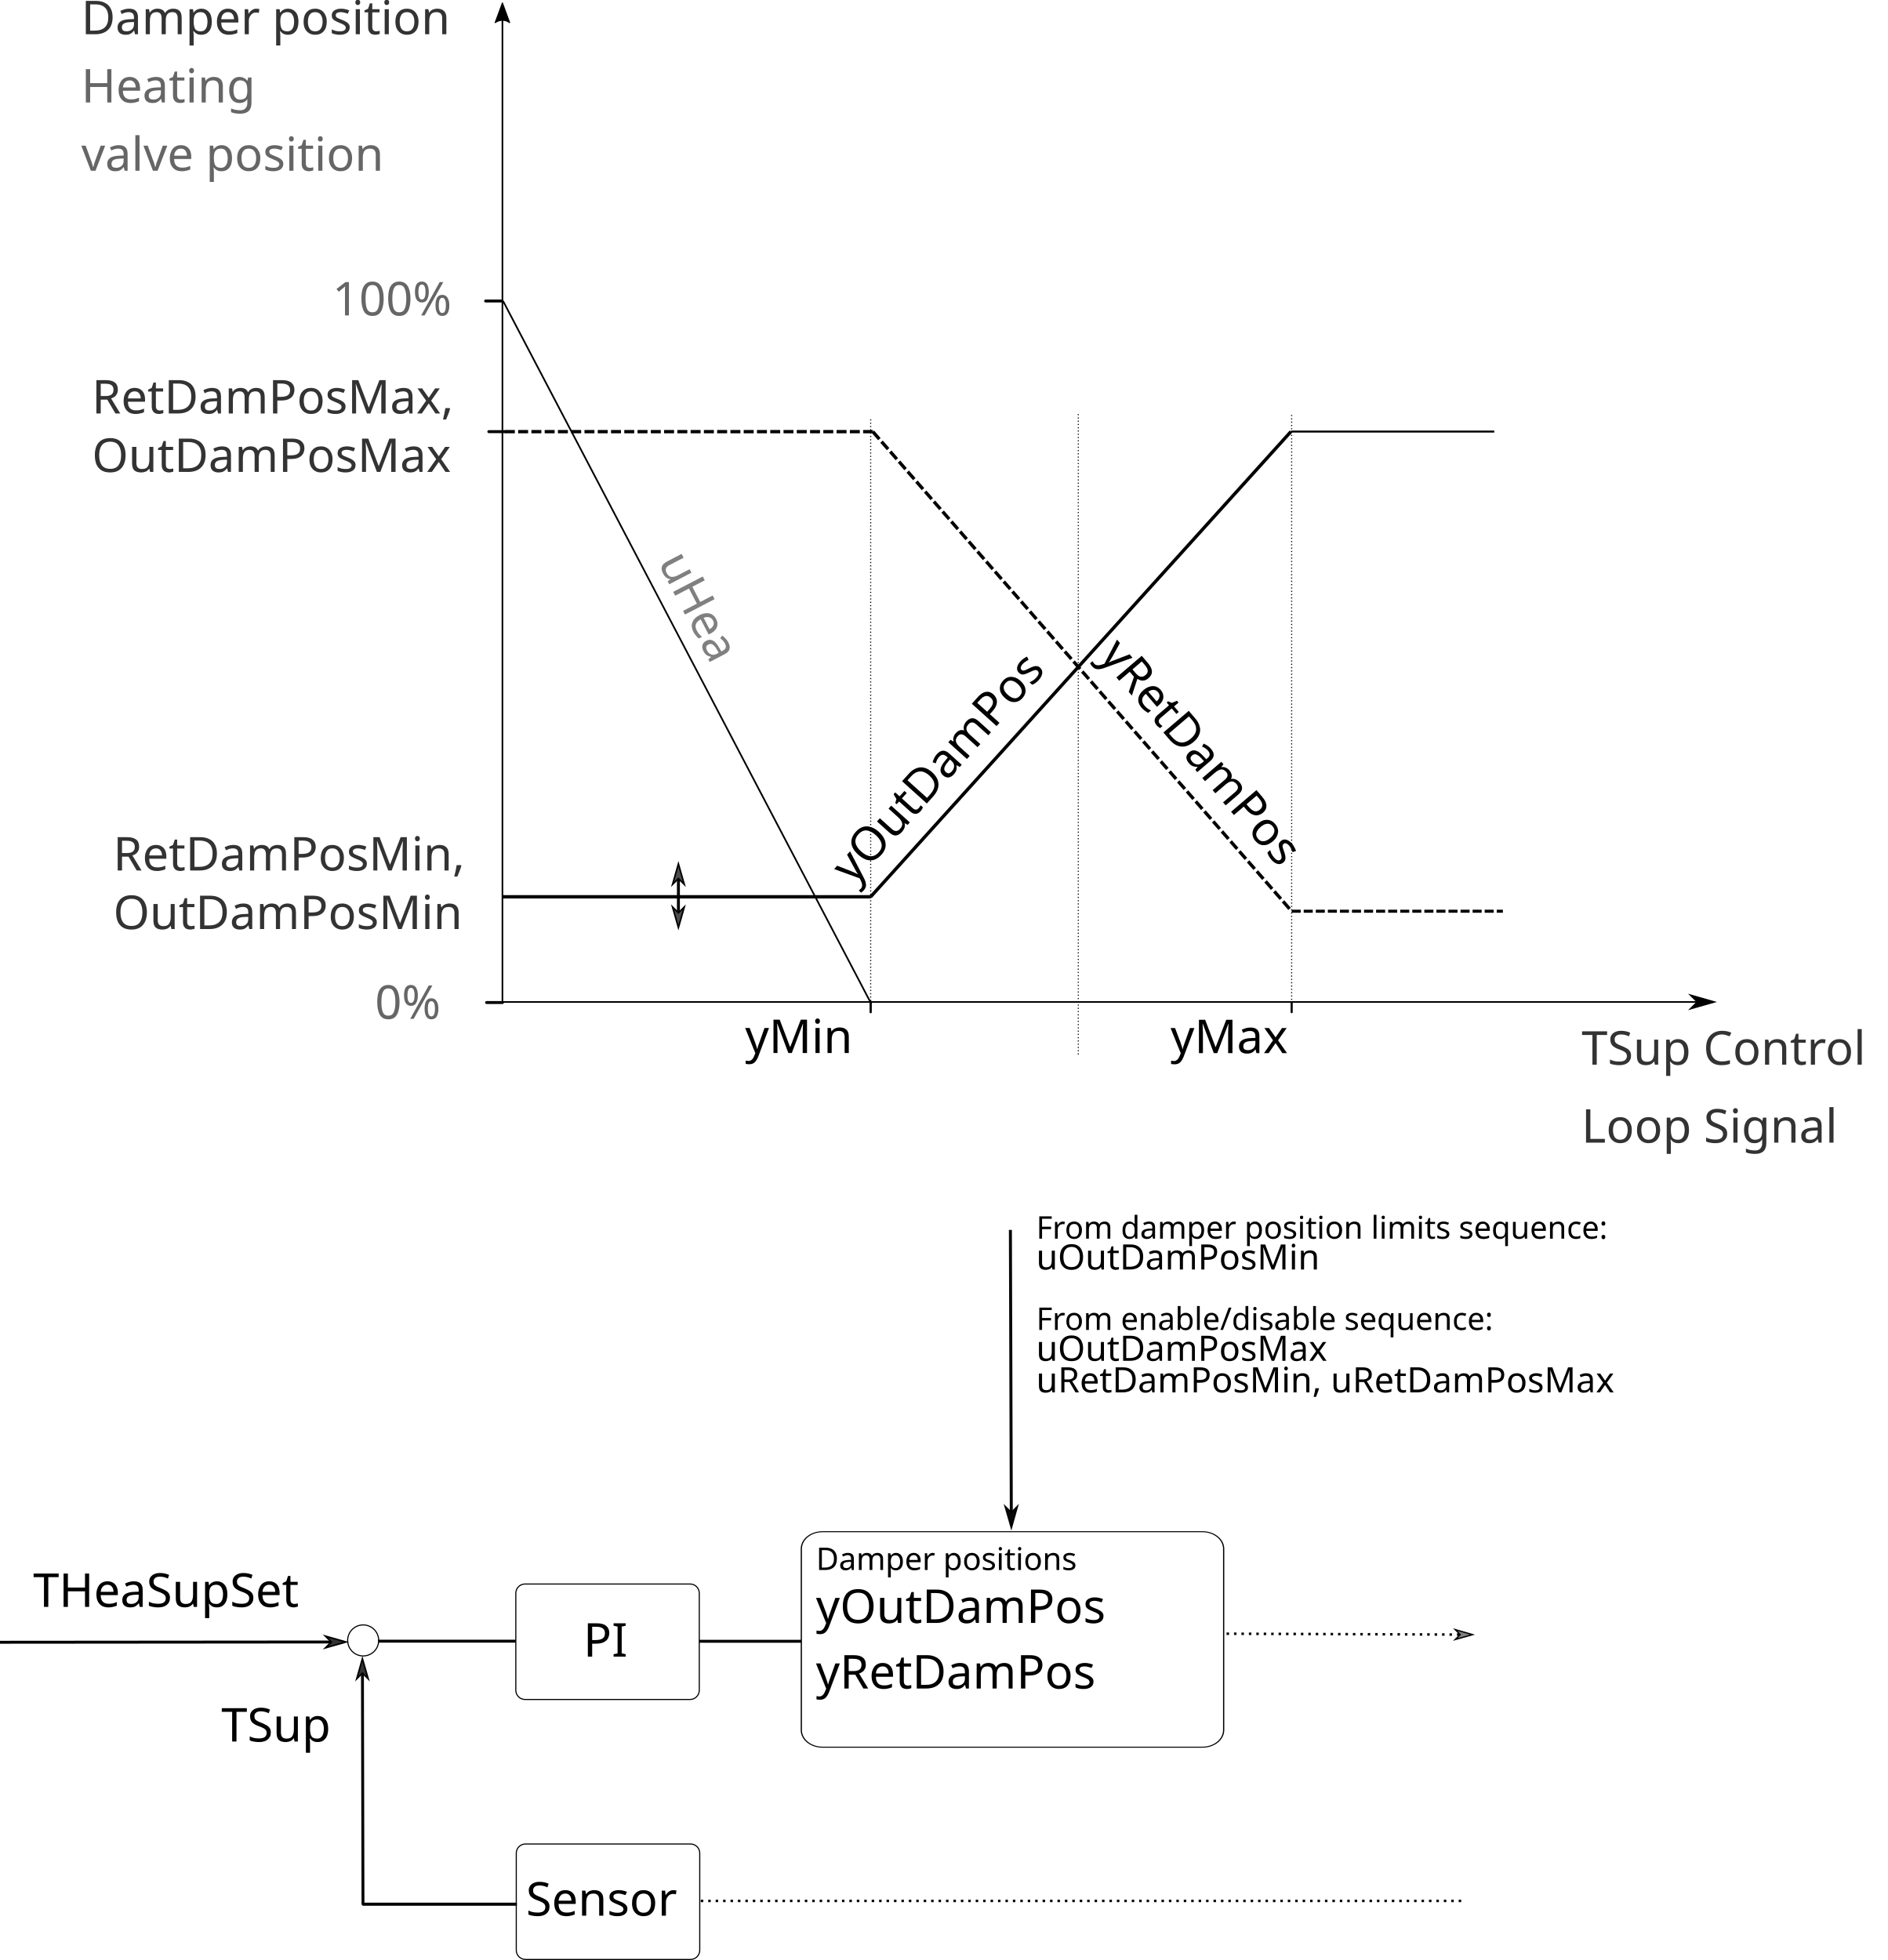
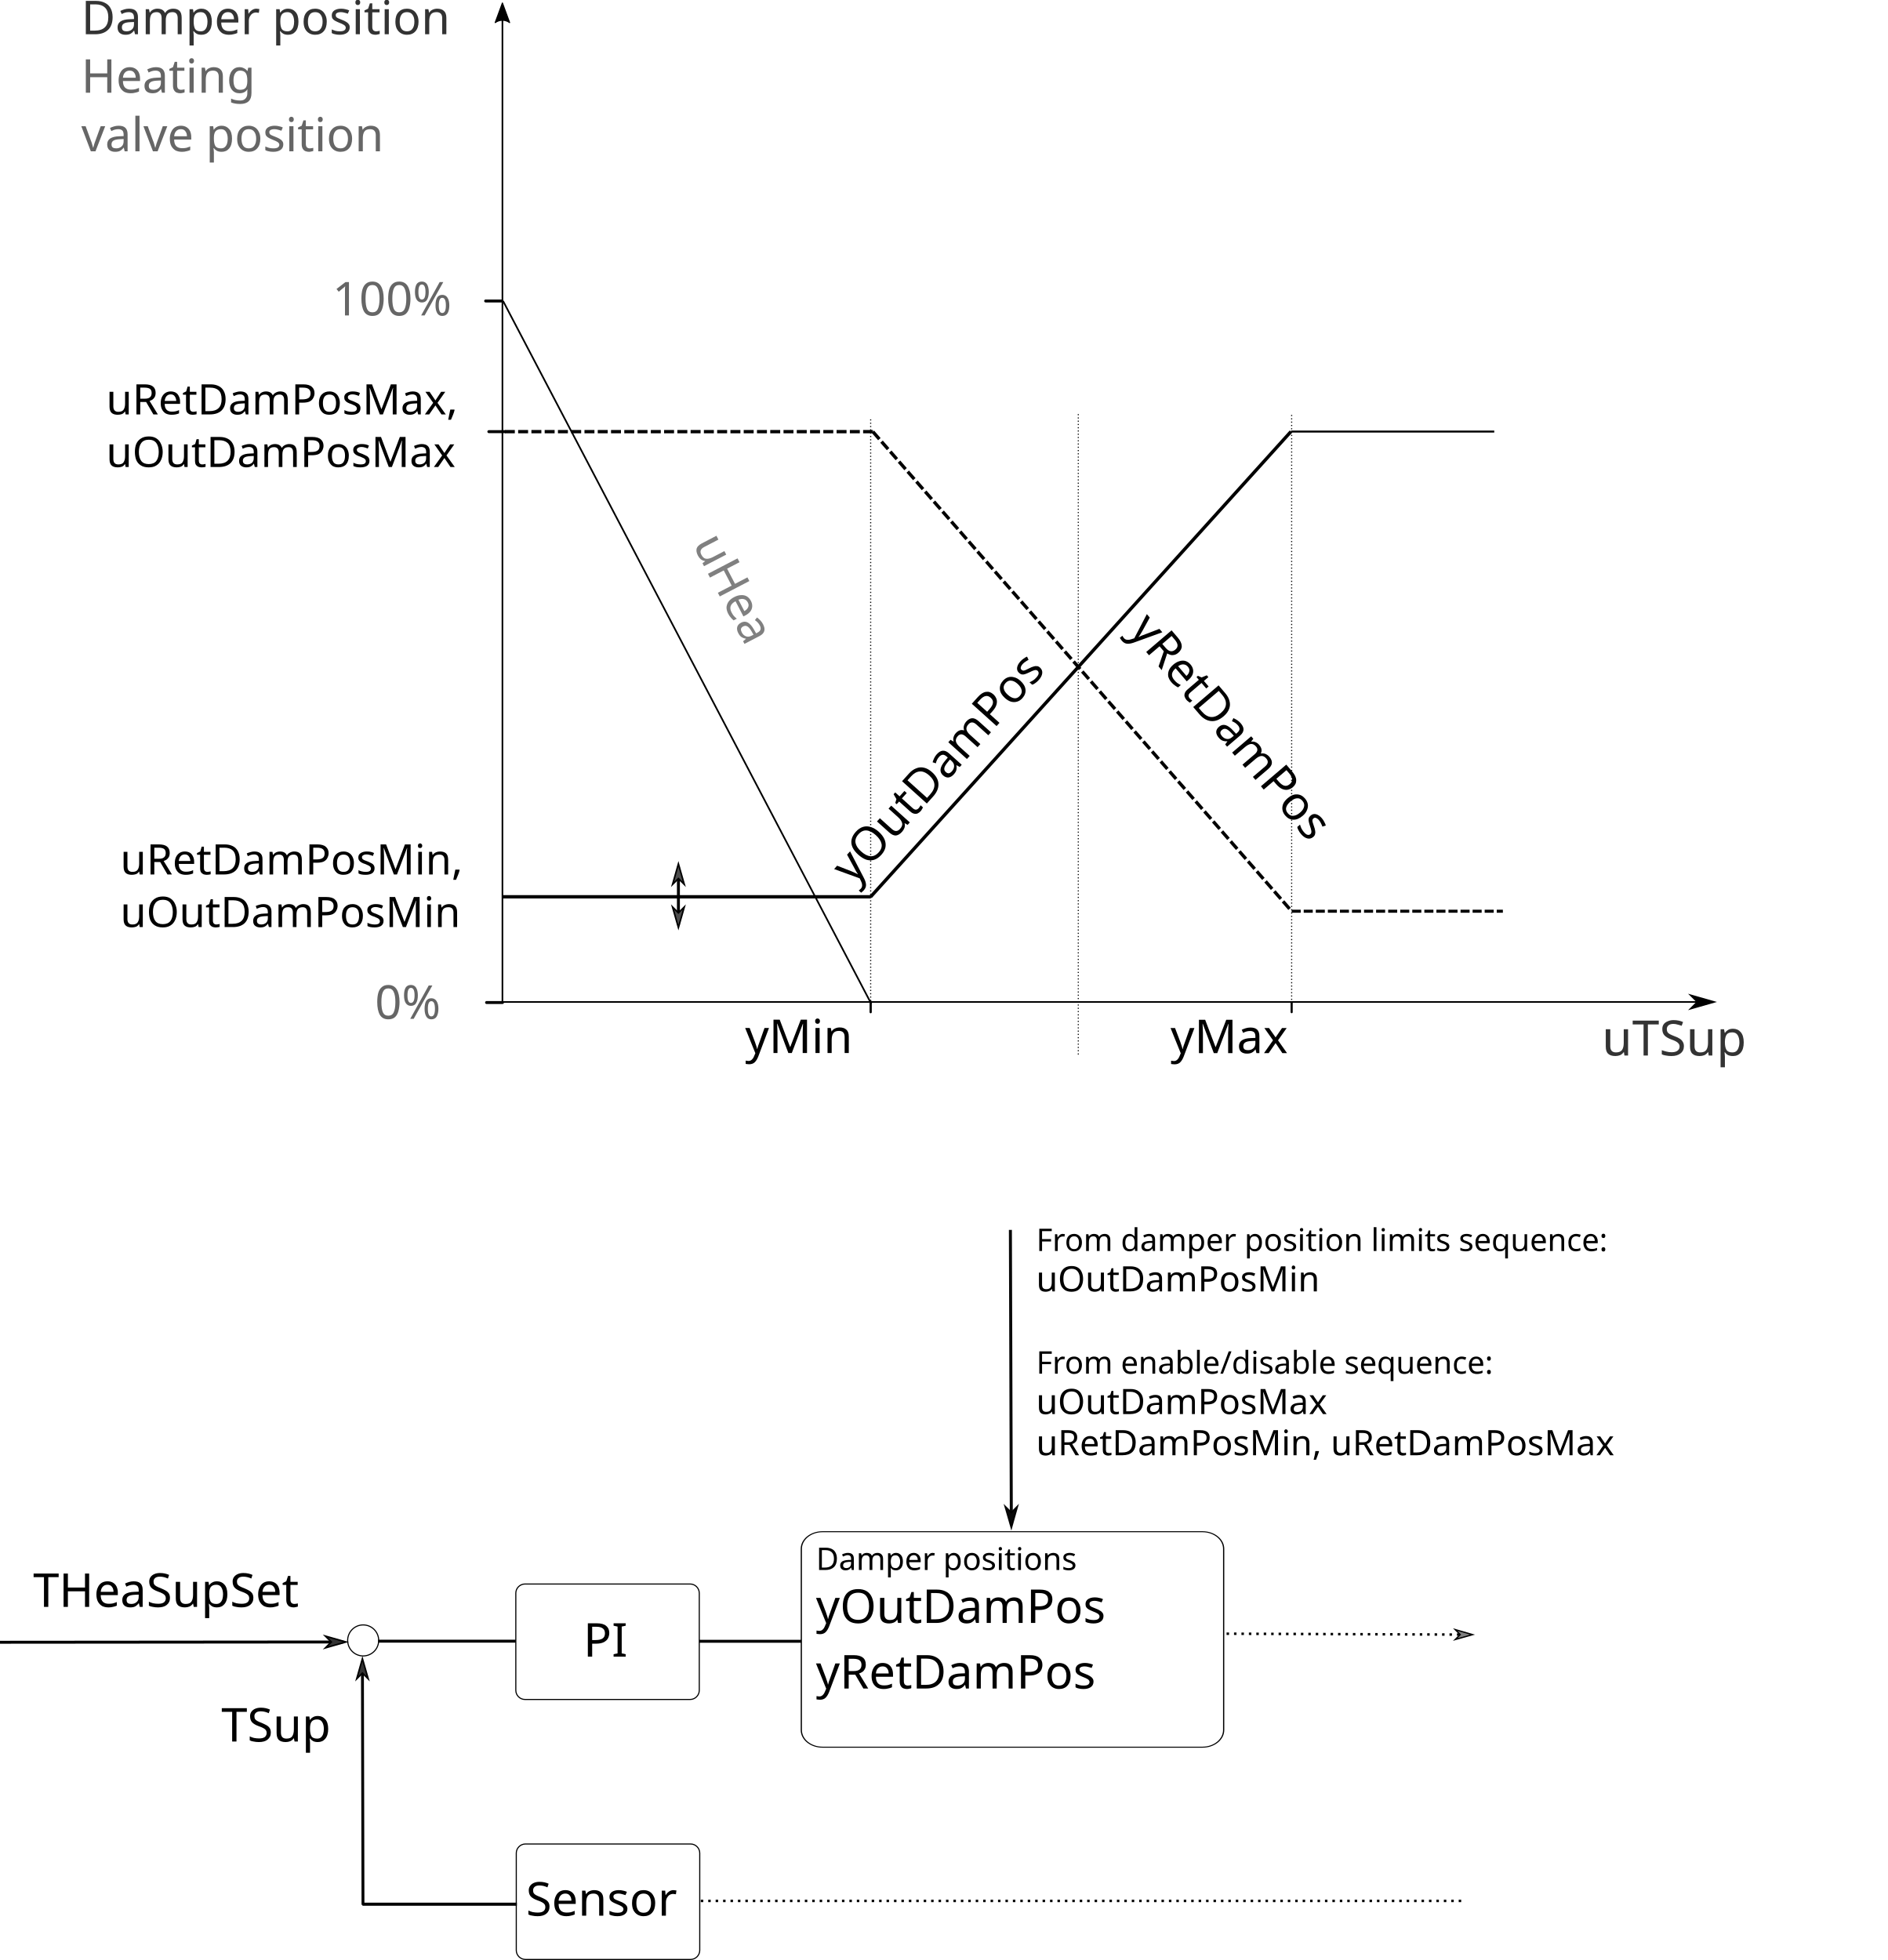
<svg xmlns="http://www.w3.org/2000/svg" width="170.729mm" height="177.27mm" viewBox="0 0 170.729 177.27" version="1.1" id="svg5233">
  <defs id="defs5227">
    <marker style="overflow:visible" id="Arrow1Mstart" refX="0" refY="0" orient="auto">
      <path transform="matrix(0.4,0,0,0.4,4,0)" style="fill:#000000;fill-opacity:1;fill-rule:evenodd;stroke:#000000;stroke-width:1pt;stroke-opacity:1" d="M 0,0 5,-5 -12.5,0 5,5 Z" id="path6104" />
    </marker>
    <marker style="overflow:visible" id="marker6810" refX="0" refY="0" orient="auto">
      <path transform="matrix(0.4,0,0,0.4,4,0)" style="fill:#090909;fill-opacity:1;fill-rule:evenodd;stroke:#000000;stroke-width:1pt;stroke-opacity:0.964" d="M 0,0 5,-5 -12.5,0 5,5 Z" id="path6808" />
    </marker>
    <marker style="overflow:visible" id="Arrow2Lstart" refX="0" refY="0" orient="auto">
      <path transform="matrix(1.1,0,0,1.1,1.1,0)" d="M 8.719,4.034 -2.207,0.016 8.719,-4.002 c -1.745,2.372 -1.735,5.617 -6e-7,8.035 z" style="fill:#000000;fill-opacity:1;fill-rule:evenodd;stroke:#000000;stroke-width:0.625;stroke-linejoin:round;stroke-opacity:1" id="path6116" />
    </marker>
    <marker style="overflow:visible" id="Arrow1Lend" refX="0" refY="0" orient="auto">
      <path transform="matrix(-0.8,0,0,-0.8,-10,0)" style="fill:#000000;fill-opacity:1;fill-rule:evenodd;stroke:#000000;stroke-width:1pt;stroke-opacity:1" d="M 0,0 5,-5 -12.5,0 5,5 Z" id="path6101" />
    </marker>
    <marker orient="auto" refY="0" refX="0" id="marker9822" style="overflow:visible">
      <path id="path9820" d="M 0,0 5,-5 -12.5,0 5,5 Z" style="fill:#4d4d4d;fill-opacity:1;fill-rule:evenodd;stroke:#000000;stroke-width:1pt;stroke-opacity:1" transform="matrix(0.4,0,0,0.4,4,0)" />
    </marker>
    <marker style="overflow:visible" id="marker10000" refX="0" refY="0" orient="auto">
      <path transform="matrix(-0.4,0,0,-0.4,-4,0)" style="fill:#4d4d4d;fill-opacity:1;fill-rule:evenodd;stroke:#000000;stroke-width:1pt;stroke-opacity:1" d="M 0,0 5,-5 -12.5,0 5,5 Z" id="path9998" />
    </marker>
    <marker orient="auto" refY="0" refX="0" id="marker9822-6" style="overflow:visible">
      <path id="path9820-9" d="M 0,0 5,-5 -12.5,0 5,5 Z" style="fill:#4d4d4d;fill-opacity:1;fill-rule:evenodd;stroke:#000000;stroke-width:1pt;stroke-opacity:1" transform="matrix(0.4,0,0,0.4,4,0)" />
    </marker>
    <marker style="overflow:visible" id="marker10000-5" refX="0" refY="0" orient="auto">
      <path transform="matrix(-0.4,0,0,-0.4,-4,0)" style="fill:#4d4d4d;fill-opacity:1;fill-rule:evenodd;stroke:#000000;stroke-width:1pt;stroke-opacity:1" d="M 0,0 5,-5 -12.5,0 5,5 Z" id="path9998-3" />
    </marker>
    <marker style="overflow:visible" id="Arrow2Lstart-4" refX="0" refY="0" orient="auto">
      <path transform="matrix(1.1,0,0,1.1,1.1,0)" d="M 8.719,4.034 -2.207,0.016 8.719,-4.002 c -1.745,2.372 -1.735,5.617 -6e-7,8.035 z" style="fill:#000000;fill-opacity:1;fill-rule:evenodd;stroke:#000000;stroke-width:0.625;stroke-linejoin:round;stroke-opacity:1" id="path6116-1" />
    </marker>
    <marker style="overflow:visible" id="Arrow1Lend-5" refX="0" refY="0" orient="auto">
      <path transform="matrix(-0.8,0,0,-0.8,-10,0)" style="fill:#000000;fill-opacity:1;fill-rule:evenodd;stroke:#000000;stroke-width:1pt;stroke-opacity:1" d="M 0,0 5,-5 -12.5,0 5,5 Z" id="path6101-9" />
    </marker>
    <marker style="overflow:visible" id="marker9484-9" refX="0" refY="0" orient="auto">
      <path transform="matrix(0.4,0,0,0.4,4,0)" style="fill:#4d4d4d;fill-opacity:1;fill-rule:evenodd;stroke:#000000;stroke-width:1pt;stroke-opacity:1" d="M 0,0 5,-5 -12.5,0 5,5 Z" id="path9482-7" />
    </marker>
    <marker orient="auto" refY="0" refX="0" id="marker9650-7" style="overflow:visible">
      <path id="path9648-6" d="M 0,0 5,-5 -12.5,0 5,5 Z" style="fill:#4d4d4d;fill-opacity:1;fill-rule:evenodd;stroke:#000000;stroke-width:1pt;stroke-opacity:1" transform="matrix(-0.4,0,0,-0.4,-4,0)" />
    </marker>
    <marker style="overflow:visible" id="Arrow1Mstart-4" refX="0" refY="0" orient="auto">
      <path transform="matrix(0.4,0,0,0.4,4,0)" style="fill:#333333;fill-opacity:1;fill-rule:evenodd;stroke:#000000;stroke-width:1pt;stroke-opacity:1" d="M 0,0 5,-5 -12.5,0 5,5 Z" id="path6104-2" />
    </marker>
    <marker style="overflow:visible" id="marker6810-7" refX="0" refY="0" orient="auto">
      <path transform="matrix(0.4,0,0,0.4,4,0)" style="fill:#090909;fill-opacity:1;fill-rule:evenodd;stroke:#000000;stroke-width:1pt;stroke-opacity:0.964" d="M 0,0 5,-5 -12.5,0 5,5 Z" id="path6808-8" />
    </marker>
    <marker style="overflow:visible" id="marker7260-9" refX="0" refY="0" orient="auto">
      <path transform="matrix(-0.4,0,0,-0.4,-4,0)" style="fill:#808080;fill-opacity:1;fill-rule:evenodd;stroke:#000000;stroke-width:1pt;stroke-opacity:1" d="M 0,0 5,-5 -12.5,0 5,5 Z" id="path7258-8" />
    </marker>
    <marker style="overflow:visible" id="marker7102-1" refX="0" refY="0" orient="auto">
      <path transform="matrix(0.4,0,0,0.4,4,0)" style="fill:#333333;fill-opacity:1;fill-rule:evenodd;stroke:#000000;stroke-width:1pt;stroke-opacity:1" d="M 0,0 5,-5 -12.5,0 5,5 Z" id="path7100-8" />
    </marker>
  </defs>
  <g id="layer1" transform="translate(402.4843,-62.58934)">
-     <text xml:space="preserve" style="font-style:normal;font-weight:normal;font-size:4.233px;line-height:1.25;font-family:sans-serif;letter-spacing:0px;word-spacing:0px;fill:#666666;fill-opacity:1;stroke:none;stroke-width:0.265" x="-56.13" y="-109.347" id="text6672">
-       <tspan id="tspan6670" x="-56.13" y="-105.485" style="font-size:2.117px;fill:#666666;stroke-width:0.265" />
+     <text xml:space="preserve" style="font-style:normal;font-weight:normal;line-height:0%;font-family:sans-serif;letter-spacing:0px;word-spacing:0px;fill:#666666;fill-opacity:1;stroke:none;stroke-width:0.265" x="-56.13" y="-109.347" id="text6672">
+       <tspan id="tspan6670" x="-56.13" y="-109.347" style="font-size:2.117px;line-height:1.25;fill:#666666;stroke-width:0.265"> </tspan>
    </text>
-     <text transform="scale(1.032247,0.96876)" x="-43.719" y="37.317" font-size="5.139px" style="font-size:7.415px;line-height:1.25;font-family:'8514fix';font-variant-ligatures:normal;font-variant-caps:normal;font-variant-numeric:normal;font-feature-settings:normal;letter-spacing:0px;word-spacing:0px;fill:#000000;stroke:#000000;stroke-width:0.24;stroke-opacity:0.667" xml:space="preserve" id="text4529-3">
+     <text transform="scale(1.032247,0.96876)" x="-43.719" y="37.317" font-size="5.139px" style="font-size:7.415px;line-height:0%;font-family:'8514fix';font-variant-ligatures:normal;font-variant-caps:normal;font-variant-numeric:normal;font-feature-settings:normal;letter-spacing:0px;word-spacing:0px;fill:#000000;stroke:#000000;stroke-width:0.24;stroke-opacity:0.667" xml:space="preserve" id="text4529-3">
      <tspan x="-43.719" y="37.317" font-size="5.139px" style="font-size:9.808px;line-height:1;font-family:'8514fix';font-variant-ligatures:normal;font-variant-caps:normal;font-variant-numeric:normal;font-feature-settings:normal;stroke:#000000;stroke-width:0.24;stroke-opacity:0.667" id="tspan4527-4" />
    </text>
-     <text transform="scale(1.032247,0.96876)" x="-43.719" y="37.317" font-size="5.139px" style="font-size:7.415px;line-height:1.25;font-family:'8514fix';font-variant-ligatures:normal;font-variant-caps:normal;font-variant-numeric:normal;font-feature-settings:normal;letter-spacing:0px;word-spacing:0px;fill:#000000;stroke:#000000;stroke-width:0.24;stroke-opacity:0.667" xml:space="preserve" id="text8639">
+     <text transform="scale(1.032247,0.96876)" x="-43.719" y="37.317" font-size="5.139px" style="font-size:7.415px;line-height:0%;font-family:'8514fix';font-variant-ligatures:normal;font-variant-caps:normal;font-variant-numeric:normal;font-feature-settings:normal;letter-spacing:0px;word-spacing:0px;fill:#000000;stroke:#000000;stroke-width:0.24;stroke-opacity:0.667" xml:space="preserve" id="text8639">
      <tspan x="-43.719" y="37.317" font-size="5.139px" style="font-size:9.808px;line-height:1;font-family:'8514fix';font-variant-ligatures:normal;font-variant-caps:normal;font-variant-numeric:normal;font-feature-settings:normal;stroke:#000000;stroke-width:0.24;stroke-opacity:0.667" id="tspan8641" />
    </text>
-     <text id="text4730" y="-46.361" x="-16.467" style="font-style:normal;font-weight:normal;font-size:4.233px;line-height:1.25;font-family:sans-serif;letter-spacing:0px;word-spacing:0px;fill:#000000;fill-opacity:1;stroke:none;stroke-width:0.265" xml:space="preserve">
-       <tspan style="stroke-width:0.265" y="-42.499" x="-16.467" id="tspan4728" />
+     <text id="text4730" y="-46.361" x="-16.467" style="font-style:normal;font-weight:normal;line-height:0%;font-family:sans-serif;letter-spacing:0px;word-spacing:0px;fill:#000000;fill-opacity:1;stroke:none;stroke-width:0.265" xml:space="preserve">
+       <tspan style="font-size:4.233px;line-height:1.25;stroke-width:0.265" y="-46.361" x="-16.467" id="tspan4728"> </tspan>
    </text>
-     <flowRoot style="font-style:normal;font-weight:normal;font-size:40px;line-height:1.25;font-family:sans-serif;letter-spacing:0px;word-spacing:0px;fill:#000000;fill-opacity:1;stroke:none" id="flowRoot20346" xml:space="preserve" transform="translate(-135.3556,-181.2684)">
+     <flowRoot style="font-style:normal;font-weight:normal;line-height:0.01%;font-family:sans-serif;letter-spacing:0px;word-spacing:0px;fill:#000000;fill-opacity:1;stroke:none" id="flowRoot20346" xml:space="preserve" transform="translate(-135.3556,-181.2684)">
      <flowRegion id="flowRegion20348">
        <rect y="-674.482" x="-229.103" height="572.756" width="968.736" id="rect20350" />
      </flowRegion>
-       <flowPara id="flowPara20352" />
+       <flowPara id="flowPara20352" style="font-size:40px;line-height:1.25"> </flowPara>
    </flowRoot>
-     <flowRoot style="font-style:normal;font-weight:normal;font-size:40px;line-height:1.25;font-family:sans-serif;letter-spacing:0px;word-spacing:0px;fill:#000000;fill-opacity:1;stroke:none" id="flowRoot20356" xml:space="preserve" transform="translate(-135.3556,-181.2684)">
+     <flowRoot style="font-style:normal;font-weight:normal;line-height:0.01%;font-family:sans-serif;letter-spacing:0px;word-spacing:0px;fill:#000000;fill-opacity:1;stroke:none" id="flowRoot20356" xml:space="preserve" transform="translate(-135.3556,-181.2684)">
      <flowRegion id="flowRegion20358">
        <rect y="-646.574" x="-232" height="563" width="1012" id="rect20360" />
      </flowRegion>
-       <flowPara id="flowPara20362" />
+       <flowPara id="flowPara20362" style="font-size:40px;line-height:1.25"> </flowPara>
    </flowRoot>
    <path style="fill:none;stroke:#000000;stroke-width:0.147;stroke-linecap:butt;stroke-linejoin:miter;stroke-miterlimit:4;stroke-dasharray:none;stroke-opacity:1;marker-start:url(#Arrow2Lstart-4);marker-end:url(#Arrow1Lend-5)" d="m -357.045,63.058 c 0,90.152 0,90.152 0,90.152 109.552,0 109.552,0 109.552,0" id="path8827-7" />
-     <text xml:space="preserve" style="font-style:normal;font-weight:normal;font-size:4.233px;line-height:1.25;font-family:sans-serif;letter-spacing:0px;word-spacing:0px;fill:#333333;fill-opacity:1;stroke:none;stroke-width:0.265" x="-394.173" y="99.984" id="text4487-7-7">
-       <tspan id="tspan4485-1-0" x="-394.173" y="99.984" style="font-size:4.233px;fill:#333333;stroke-width:0.265">RetDamPosMax,</tspan>
-       <tspan x="-394.173" y="105.276" style="font-size:4.233px;fill:#333333;stroke-width:0.265" id="tspan9169-8">OutDamPosMax</tspan>
-     </text>
-     <text xml:space="preserve" style="font-style:normal;font-weight:normal;font-size:4.233px;line-height:1.25;font-family:sans-serif;letter-spacing:0px;word-spacing:0px;fill:#333333;fill-opacity:1;stroke:none;stroke-width:0.265" x="-392.247" y="141.322" id="text4487-7-0-9">
-       <tspan id="tspan4485-1-9-6" x="-392.247" y="141.322" style="font-size:4.233px;fill:#333333;stroke-width:0.265">RetDamPosMin,</tspan>
-       <tspan x="-392.247" y="146.614" style="font-size:4.233px;fill:#333333;stroke-width:0.265" id="tspan9169-3-5">OutDamPosMin</tspan>
-     </text>
    <path style="fill:none;stroke:#000000;stroke-width:0.265px;stroke-linecap:round;stroke-linejoin:miter;stroke-opacity:1" d="m -357.041,153.261 c -1.439,0 -1.439,0 -1.439,0" id="path9192-0" />
    <path style="fill:none;stroke:#000000;stroke-width:0.265px;stroke-linecap:round;stroke-linejoin:miter;stroke-opacity:1" d="m -356.825,101.629 c -1.45,0 -1.45,0 -1.45,0" id="path9194-0" />
    <path style="fill:none;stroke:#000000;stroke-width:0.3;stroke-linecap:butt;stroke-linejoin:miter;stroke-miterlimit:4;stroke-dasharray:0.9, 0.3;stroke-dashoffset:0;stroke-opacity:1" d="m -356.825,101.629 c 33.277,0 33.277,0 33.277,0" id="path9198-3" />
    <path style="fill:none;stroke:#000000;stroke-width:0.179;stroke-linecap:butt;stroke-linejoin:miter;stroke-miterlimit:4;stroke-dasharray:none;stroke-opacity:1" d="m -285.734,101.622 c 18.387,0 18.387,0 18.387,0" id="path9200-6" />
    <path style="fill:#808080;stroke:#000000;stroke-width:0.152;stroke-linecap:butt;stroke-linejoin:miter;stroke-miterlimit:4;stroke-dasharray:none;stroke-opacity:1" d="m -356.989,89.811 c 33.303,63.569 33.303,63.569 33.303,63.569" id="path9238-4" />
    <path style="fill:none;stroke:#000000;stroke-width:0.098;stroke-linecap:butt;stroke-linejoin:miter;stroke-miterlimit:4;stroke-dasharray:0.098, 0.197;stroke-dashoffset:0;stroke-opacity:1" d="m -304.967,100.045 c 0,57.918 0,57.918 0,57.918" id="path9246-3" />
-     <text xml:space="preserve" style="font-style:normal;font-weight:normal;font-size:4.233px;line-height:1.25;font-family:sans-serif;letter-spacing:0px;word-spacing:0px;fill:#000000;fill-opacity:1;stroke:none;stroke-width:0.265" x="-336.195" y="157.83" id="text4487-8-2-0">
-       <tspan id="tspan17096-3" x="-336.195" y="157.83" style="font-size:4.233px;fill:#000000;stroke-width:0.265"> yMin</tspan>
+     <text xml:space="preserve" style="font-style:normal;font-weight:normal;line-height:0%;font-family:sans-serif;letter-spacing:0px;word-spacing:0px;fill:#000000;fill-opacity:1;stroke:none;stroke-width:0.265" x="-336.195" y="157.83" id="text4487-8-2-0">
+       <tspan id="tspan17096-3" x="-336.195" y="157.83" style="font-size:4.233px;line-height:1.25;fill:#000000;stroke-width:0.265"> yMin</tspan>
    </text>
-     <text xml:space="preserve" style="font-style:normal;font-weight:normal;font-size:4.233px;line-height:1.25;font-family:sans-serif;letter-spacing:0px;word-spacing:0px;fill:#000000;fill-opacity:1;stroke:none;stroke-width:0.265" x="-296.62" y="157.836" id="text4487-8-00-5">
-       <tspan id="tspan4485-5-97-6" x="-296.62" y="157.836" style="font-size:4.233px;fill:#000000;stroke-width:0.265">yMax</tspan>
+     <text xml:space="preserve" style="font-style:normal;font-weight:normal;line-height:0%;font-family:sans-serif;letter-spacing:0px;word-spacing:0px;fill:#000000;fill-opacity:1;stroke:none;stroke-width:0.265" x="-296.62" y="157.836" id="text4487-8-00-5">
+       <tspan id="tspan4485-5-97-6" x="-296.62" y="157.836" style="font-size:4.233px;line-height:1.25;fill:#000000;stroke-width:0.265">yMax</tspan>
    </text>
-     <text xml:space="preserve" style="font-style:normal;font-weight:normal;font-size:4.233px;line-height:1.25;font-family:sans-serif;letter-spacing:0px;word-spacing:0px;fill:#000000;fill-opacity:1;stroke:none;stroke-width:0.265" x="-104.202" y="300.247" id="text4487-4-1-8-0" transform="rotate(49.5)">
-       <tspan id="tspan4485-8-3-00-6" x="-104.202" y="304.109" style="font-size:4.233px;line-height:1.4;fill:#000000;stroke-width:0.265" />
-       <tspan x="-104.202" y="309.719" style="font-size:4.233px;line-height:1.4;fill:#000000;stroke-width:0.265" id="tspan6753-0-98">yRetDamPos</tspan>
+     <text xml:space="preserve" style="font-style:normal;font-weight:normal;line-height:0%;font-family:sans-serif;letter-spacing:0px;word-spacing:0px;fill:#000000;fill-opacity:1;stroke:none;stroke-width:0.265" x="-104.202" y="300.247" id="text4487-4-1-8-0" transform="rotate(49.5)">
+       <tspan id="tspan4485-8-3-00-6" x="-104.202" y="300.247" style="font-size:4.233px;line-height:1.4;fill:#000000;stroke-width:0.265"> </tspan>
+       <tspan x="-104.202" y="306.174" style="font-size:4.233px;line-height:1.4;fill:#000000;stroke-width:0.265" id="tspan6753-0-98">yRetDamPos</tspan>
    </text>
-     <text xml:space="preserve" style="font-style:normal;font-weight:normal;font-size:4.233px;line-height:1.25;font-family:sans-serif;letter-spacing:0px;word-spacing:0px;fill:#000000;fill-opacity:1;stroke:none;stroke-width:0.265" x="-323.761" y="-146.305" id="text9436-5" transform="rotate(-48)">
-       <tspan id="tspan9434-8" x="-323.761" y="-146.305" style="stroke-width:0.265">yOutDamPos</tspan>
+     <text xml:space="preserve" style="font-style:normal;font-weight:normal;line-height:0%;font-family:sans-serif;letter-spacing:0px;word-spacing:0px;fill:#000000;fill-opacity:1;stroke:none;stroke-width:0.265" x="-323.761" y="-146.305" id="text9436-5" transform="rotate(-48)">
+       <tspan id="tspan9434-8" x="-323.761" y="-146.305" style="font-size:4.233px;line-height:1.25;stroke-width:0.265">yOutDamPos</tspan>
    </text>
    <path style="fill:#4d4d4d;stroke:#000000;stroke-width:0.265px;stroke-linecap:butt;stroke-linejoin:miter;stroke-opacity:1;marker-start:url(#marker9484-9);marker-end:url(#marker9650-7)" d="m -341.13,146.214 c 0,-5.093 0,-5.226 0,-5.226" id="path9459-0-8" />
-     <text xml:space="preserve" style="font-style:normal;font-weight:normal;font-size:5.644px;line-height:1.25;font-family:sans-serif;letter-spacing:0px;word-spacing:0px;fill:#333333;fill-opacity:1;stroke:none;stroke-width:0.265" x="-259.454" y="158.885" id="text4487-8-00-8-6">
-       <tspan x="-259.454" y="158.885" style="font-size:4.233px;fill:#333333;stroke-width:0.265" id="tspan10694-4">TSup Control </tspan>
-       <tspan id="tspan5785" x="-259.454" y="165.941" style="font-size:4.233px;fill:#333333;stroke-width:0.265">Loop Signal</tspan>
+     <text xml:space="preserve" style="font-style:normal;font-variant:normal;font-weight:normal;font-stretch:normal;font-size:4.422px;line-height:0%;font-family:sans-serif;-inkscape-font-specification:'sans-serif, Normal';font-variant-ligatures:normal;font-variant-caps:normal;font-variant-numeric:normal;font-feature-settings:normal;text-align:start;letter-spacing:0px;word-spacing:0px;writing-mode:lr-tb;text-anchor:start;fill:#333333;fill-opacity:1;stroke:none;stroke-width:0.098" x="-257.606" y="158.053" id="text4487-8-00-8-6">
+       <tspan id="tspan1071" x="-257.606" y="158.053" style="stroke-width:0.098">uTSup</tspan>
    </text>
-     <text xml:space="preserve" style="font-style:normal;font-weight:normal;font-size:4.233px;line-height:1.25;font-family:sans-serif;letter-spacing:0px;word-spacing:0px;fill:#333333;fill-opacity:1;stroke:none;stroke-width:0.265" x="-372.425" y="91.117" id="text4487-7-8-9">
-       <tspan x="-372.425" y="91.117" style="font-size:4.233px;fill:#666666;stroke-width:0.265" id="tspan9169-30-7">100%</tspan>
+     <text xml:space="preserve" style="font-style:normal;font-weight:normal;line-height:0%;font-family:sans-serif;letter-spacing:0px;word-spacing:0px;fill:#333333;fill-opacity:1;stroke:none;stroke-width:0.265" x="-372.425" y="91.117" id="text4487-7-8-9">
+       <tspan x="-372.425" y="91.117" style="font-size:4.233px;line-height:1.25;fill:#666666;stroke-width:0.265" id="tspan9169-30-7">100%</tspan>
    </text>
-     <text xml:space="preserve" style="font-style:normal;font-weight:normal;font-size:4.233px;line-height:1.25;font-family:sans-serif;letter-spacing:0px;word-spacing:0px;fill:#333333;fill-opacity:1;stroke:none;stroke-width:0.265" x="-368.569" y="154.735" id="text4487-7-8-6-0">
-       <tspan x="-368.569" y="154.735" style="font-size:4.233px;fill:#666666;stroke-width:0.265" id="tspan9169-30-0-9">0%</tspan>
+     <text xml:space="preserve" style="font-style:normal;font-weight:normal;line-height:0%;font-family:sans-serif;letter-spacing:0px;word-spacing:0px;fill:#333333;fill-opacity:1;stroke:none;stroke-width:0.265" x="-368.569" y="154.735" id="text4487-7-8-6-0">
+       <tspan x="-368.569" y="154.735" style="font-size:4.233px;line-height:1.25;fill:#666666;stroke-width:0.265" id="tspan9169-30-0-9">0%</tspan>
    </text>
    <path style="fill:none;stroke:#000000;stroke-width:0.3;stroke-linecap:butt;stroke-linejoin:miter;stroke-miterlimit:4;stroke-dasharray:none;stroke-opacity:1" d="m -285.734,101.622 c -38.021,42.09 -38.021,42.09 -38.021,42.09" id="path9238-1-5" />
    <path style="fill:none;stroke:#000000;stroke-width:0.3;stroke-linecap:butt;stroke-linejoin:miter;stroke-miterlimit:4;stroke-dasharray:none;stroke-opacity:1" d="m -357.057,143.699 c 33.314,0 33.314,0 33.314,0" id="path9200-5-2" />
    <path style="fill:none;stroke:#000000;stroke-width:0.273;stroke-linecap:butt;stroke-linejoin:miter;stroke-miterlimit:4;stroke-dasharray:0.818, 0.273;stroke-dashoffset:0;stroke-opacity:1" d="m -285.67,145.005 c 19.102,0 19.102,0 19.102,0" id="path9198-5-7" />
    <path style="fill:none;stroke:#000000;stroke-width:0.1;stroke-linecap:butt;stroke-linejoin:miter;stroke-miterlimit:4;stroke-dasharray:0.1, 0.2;stroke-dashoffset:0;stroke-opacity:1" d="m -285.67,100.12 c 0,53.168 0,53.168 0,53.168" id="path9246-9-0" />
    <path style="fill:none;stroke:#000000;stroke-width:0.1;stroke-linecap:butt;stroke-linejoin:miter;stroke-miterlimit:4;stroke-dasharray:0.1, 0.2;stroke-dashoffset:0;stroke-opacity:1" d="m -323.743,100.516 c 0,52.671 0,52.671 0,52.671" id="path9246-9-3-5" />
-     <text xml:space="preserve" style="font-style:normal;font-weight:normal;font-size:4.233px;line-height:1.25;font-family:sans-serif;letter-spacing:0px;word-spacing:0px;fill:#808080;fill-opacity:1;stroke:none;stroke-width:0.265" x="-57.759" y="347.155" id="text4487-4-1-8-1-0" transform="rotate(62.5)">
-       <tspan id="tspan4485-8-3-00-8-8" x="-57.759" y="351.017" style="font-size:4.233px;line-height:1.4;fill:#808080;stroke-width:0.265" />
-       <tspan x="-57.759" y="356.626" style="font-size:4.233px;line-height:1.4;fill:#808080;stroke-width:0.265" id="tspan6753-0-9-6">uHea</tspan>
+     <text xml:space="preserve" style="font-style:normal;font-weight:normal;line-height:0%;font-family:sans-serif;letter-spacing:0px;word-spacing:0px;fill:#808080;fill-opacity:1;stroke:none;stroke-width:0.265" x="-57.759" y="347.155" id="text4487-4-1-8-1-0" transform="rotate(62.5)">
+       <tspan id="tspan4485-8-3-00-8-8" x="-57.759" y="347.155" style="font-size:4.233px;line-height:1.4;fill:#808080;stroke-width:0.265"> </tspan>
+       <tspan x="-57.759" y="353.082" style="font-size:4.233px;line-height:1.4;fill:#808080;stroke-width:0.265" id="tspan6753-0-9-6">uHea</tspan>
    </text>
    <path style="fill:none;stroke:#000000;stroke-width:0.191;stroke-linecap:round;stroke-linejoin:miter;stroke-miterlimit:4;stroke-dasharray:none;stroke-opacity:1" d="m -285.67,153.288 c 0,0.808 0,0.844 0,0.844" id="path9263-9-1-8" />
    <path style="fill:none;stroke:#000000;stroke-width:0.202;stroke-linecap:round;stroke-linejoin:miter;stroke-miterlimit:4;stroke-dasharray:none;stroke-opacity:1" d="m -323.743,153.187 c 0,0.905 0,0.946 0,0.946" id="path9263-9-1-7-3" />
    <path style="fill:none;stroke:#000000;stroke-width:0.265px;stroke-linecap:round;stroke-linejoin:miter;stroke-opacity:1" d="m -357.125,89.811 c -1.439,0 -1.439,0 -1.439,0" id="path9192-5-9" />
-     <text xml:space="preserve" style="font-style:normal;font-weight:normal;font-size:4.939px;line-height:1.25;font-family:sans-serif;letter-spacing:0px;word-spacing:0px;fill:#333333;fill-opacity:1;stroke:none;stroke-width:0.265" x="-395.129" y="65.688" id="text4487-8-00-8-7-0">
-       <tspan id="tspan20232-3" x="-395.129" y="65.688" style="font-size:4.233px;fill:#333333;stroke-width:0.265">Damper position</tspan>
-       <tspan id="tspan5407" x="-395.129" y="71.861" style="font-size:4.233px;fill:#666666;stroke-width:0.265">Heating </tspan>
-       <tspan id="tspan20234-5" x="-395.129" y="78.035" style="font-size:4.233px;fill:#666666;stroke-width:0.265">valve position</tspan>
+     <text xml:space="preserve" style="font-style:normal;font-weight:normal;line-height:0%;font-family:sans-serif;letter-spacing:0px;word-spacing:0px;fill:#333333;fill-opacity:1;stroke:none;stroke-width:0.265" x="-395.129" y="65.688" id="text4487-8-00-8-7-0">
+       <tspan id="tspan20232-3" x="-395.129" y="65.688" style="font-size:4.233px;line-height:1.25;fill:#333333;stroke-width:0.265">Damper position</tspan>
+       <tspan id="tspan5407" x="-395.129" y="70.98" style="font-size:4.233px;line-height:1.25;fill:#666666;stroke-width:0.265">Heating </tspan>
+       <tspan id="tspan20234-5" x="-395.129" y="76.271" style="font-size:4.233px;line-height:1.25;fill:#666666;stroke-width:0.265">valve position</tspan>
    </text>
-     <flowRoot transform="matrix(0.2645833,0,0,0.2645833,-64.73784,1.52581)" style="font-style:normal;font-weight:normal;font-size:40px;line-height:1.25;font-family:sans-serif;letter-spacing:0px;word-spacing:0px;fill:#000000;fill-opacity:1;stroke:none" id="flowRoot5399" xml:space="preserve">
+     <flowRoot transform="matrix(0.2645833,0,0,0.2645833,-64.73784,1.52581)" style="font-style:normal;font-weight:normal;line-height:0.01%;font-family:sans-serif;letter-spacing:0px;word-spacing:0px;fill:#000000;fill-opacity:1;stroke:none" id="flowRoot5399" xml:space="preserve">
      <flowRegion id="flowRegion5401">
        <rect y="402.281" x="179.807" height="486.894" width="928.33" id="rect5403" />
      </flowRegion>
-       <flowPara id="flowPara5405" />
+       <flowPara id="flowPara5405" style="font-size:40px;line-height:1.25"> </flowPara>
    </flowRoot>
    <path id="path5495" d="m -323.548,101.629 c 37.878,43.376 37.878,43.376 37.878,43.376" style="fill:none;stroke:#000000;stroke-width:0.3;stroke-linecap:butt;stroke-linejoin:miter;stroke-miterlimit:4;stroke-dasharray:0.9, 0.3;stroke-dashoffset:0;stroke-opacity:1" />
-     <text xml:space="preserve" style="font-style:normal;font-weight:normal;font-size:4.233px;line-height:1.25;font-family:sans-serif;letter-spacing:0px;word-spacing:0px;fill:#000000;fill-opacity:1;stroke:none;stroke-width:0.265" x="-399.492" y="207.92" id="text4487-0">
-       <tspan x="-399.492" y="207.92" style="font-size:4.233px;fill:#000000;stroke-width:0.265" id="tspan3465">THeaSupSet</tspan>
+     <text xml:space="preserve" style="font-style:normal;font-weight:normal;line-height:0%;font-family:sans-serif;letter-spacing:0px;word-spacing:0px;fill:#000000;fill-opacity:1;stroke:none;stroke-width:0.265" x="-399.492" y="207.92" id="text4487-0">
+       <tspan x="-399.492" y="207.92" style="font-size:4.233px;line-height:1.25;fill:#000000;stroke-width:0.265" id="tspan3465">THeaSupSet</tspan>
    </text>
    <path style="fill:#000000;fill-opacity:0;stroke:#000000;stroke-width:0.1;stroke-miterlimit:4;stroke-dasharray:none;stroke-opacity:1" id="rect4491-8-3-3" d="m 60.141,49.531 a 0.831,0.831 0 0 0 -0.83,0.83 v 8.783 a 0.831,0.831 0 0 0 0.83,0.83 h 14.932 a 0.831,0.831 0 0 0 0.83,-0.83 V 50.361 A 0.831,0.831 0 0 0 75.072,49.531 Z" transform="translate(-415.1462,156.3219)" />
    <circle style="fill:#000000;fill-opacity:0;stroke:#000000;stroke-width:0.1;stroke-miterlimit:4;stroke-dasharray:none;stroke-opacity:1" id="path6054-3" cx="-369.64" cy="210.956" r="1.403" />
-     <path style="fill:#000000;fill-rule:evenodd;stroke:#000000;stroke-width:0.265px;stroke-linecap:butt;stroke-linejoin:miter;stroke-opacity:1" d="m -297.247,230.043 0,0" id="path6094-6" />
+     <path style="fill:#000000;fill-rule:evenodd;stroke:#000000;stroke-width:0.265px;stroke-linecap:butt;stroke-linejoin:miter;stroke-opacity:1" d="m -297.247,230.043 v 0" id="path6094-6" />
    <path style="fill:#000000;fill-rule:evenodd;stroke:#000000;stroke-width:0.265;stroke-linecap:butt;stroke-linejoin:miter;stroke-miterlimit:4;stroke-dasharray:none;stroke-opacity:1;marker-start:url(#Arrow1Mstart-4)" d="m -371.461,211.096 -31.023,0.025" id="path6096-0" />
-     <text xml:space="preserve" style="font-style:normal;font-weight:normal;font-size:4.233px;line-height:1.25;font-family:sans-serif;letter-spacing:0px;word-spacing:0px;fill:#000000;fill-opacity:1;stroke:none;stroke-width:0.265" x="-349.728" y="212.419" id="text4487-4-8">
-       <tspan id="tspan4485-8-94" x="-349.728" y="212.419" style="font-size:4.233px;fill:#000000;stroke-width:0.265">PI</tspan>
+     <text xml:space="preserve" style="font-style:normal;font-weight:normal;line-height:0%;font-family:sans-serif;letter-spacing:0px;word-spacing:0px;fill:#000000;fill-opacity:1;stroke:none;stroke-width:0.265" x="-349.728" y="212.419" id="text4487-4-8">
+       <tspan id="tspan4485-8-94" x="-349.728" y="212.419" style="font-size:4.233px;line-height:1.25;fill:#000000;stroke-width:0.265">PI</tspan>
    </text>
    <path style="fill:#000000;fill-opacity:0;stroke:#000000;stroke-width:0.048;stroke-miterlimit:4;stroke-dasharray:none;stroke-opacity:1" id="rect4491-8-3-05-2" d="m 60.141,49.531 a 0.831,0.831 0 0 0 -0.83,0.83 v 8.783 a 0.831,0.831 0 0 0 0.83,0.83 h 14.932 a 0.831,0.831 0 0 0 0.83,-0.83 V 50.361 A 0.831,0.831 0 0 0 75.072,49.531 Z" transform="matrix(2.302053,0,0,1.866076,-466.5518,108.6949)" />
-     <text xml:space="preserve" style="font-style:normal;font-weight:normal;font-size:4.233px;line-height:1.25;font-family:sans-serif;letter-spacing:0px;word-spacing:0px;fill:#000000;fill-opacity:1;stroke:none;stroke-width:0.265" x="-328.689" y="204.586" id="text4487-4-6-4">
-       <tspan id="tspan4485-8-9-7" x="-328.689" y="204.586" style="font-size:2.822px;fill:#000000;stroke-width:0.265">Damper positions</tspan>
+     <text xml:space="preserve" style="font-style:normal;font-weight:normal;line-height:0%;font-family:sans-serif;letter-spacing:0px;word-spacing:0px;fill:#000000;fill-opacity:1;stroke:none;stroke-width:0.265" x="-328.689" y="204.586" id="text4487-4-6-4">
+       <tspan id="tspan4485-8-9-7" x="-328.689" y="204.586" style="font-size:2.822px;line-height:1.25;fill:#000000;stroke-width:0.265">Damper positions</tspan>
    </text>
-     <text xml:space="preserve" style="font-style:normal;font-weight:normal;font-size:4.233px;line-height:1.25;font-family:sans-serif;letter-spacing:0px;word-spacing:0px;fill:#000000;fill-opacity:1;stroke:none;stroke-width:0.265" x="-328.689" y="209.374" id="text4487-4-1-9">
+     <text xml:space="preserve" style="font-style:normal;font-weight:normal;line-height:0%;font-family:sans-serif;letter-spacing:0px;word-spacing:0px;fill:#000000;fill-opacity:1;stroke:none;stroke-width:0.265" x="-328.689" y="209.374" id="text4487-4-1-9">
      <tspan id="tspan4485-8-3-8" x="-328.689" y="209.374" style="font-size:4.233px;line-height:1.4;fill:#000000;stroke-width:0.265">yOutDamPos</tspan>
      <tspan x="-328.689" y="215.301" style="font-size:4.233px;line-height:1.4;fill:#000000;stroke-width:0.265" id="tspan6753-3">yRetDamPos</tspan>
    </text>
    <path style="fill:#000000;fill-opacity:1;fill-rule:evenodd;stroke:#000000;stroke-width:0.273;stroke-linecap:butt;stroke-linejoin:miter;stroke-miterlimit:4;stroke-dasharray:none;stroke-dashoffset:0;stroke-opacity:0.964;marker-start:url(#marker6810-7)" d="m -311.021,200.485 -0.085,-26.661" id="path6806-4" />
    <path style="fill:#000000;fill-rule:evenodd;stroke:#000000;stroke-width:0.224;stroke-linecap:butt;stroke-linejoin:miter;stroke-miterlimit:4;stroke-dasharray:0.224, 0.448;stroke-dashoffset:0;stroke-opacity:1;marker-end:url(#marker7260-9)" d="m -291.555,210.348 22.022,0.083" id="path7028-6" />
-     <text xml:space="preserve" style="font-style:normal;font-weight:normal;font-size:4.233px;line-height:0.9;font-family:sans-serif;letter-spacing:0px;word-spacing:0px;fill:#000000;fill-opacity:1;stroke:none;stroke-width:0.265" x="-308.772" y="172.013" id="text4487-4-1-7-5">
-       <tspan x="-308.772" y="172.013" style="font-size:3.175px;line-height:0.9;fill:#000000;stroke-width:0.265" id="tspan6479-8" />
-       <tspan x="-308.772" y="174.618" style="font-size:2.822px;line-height:0.9;fill:#000000;stroke-width:0.265" id="tspan6471-4">From damper position limits sequence:</tspan>
-       <tspan x="-308.772" y="177.411" style="font-size:3.175px;line-height:0.9;fill:#000000;stroke-width:0.265" id="tspan6465-6">uOutDamPosMin</tspan>
-       <tspan x="-308.772" y="180.268" style="font-size:3.175px;line-height:0.9;fill:#000000;stroke-width:0.265" id="tspan6469-6" />
-       <tspan x="-308.772" y="182.873" style="font-size:2.822px;line-height:0.9;fill:#000000;stroke-width:0.265" id="tspan6473-8">From enable/disable sequence:</tspan>
-       <tspan x="-308.772" y="185.666" style="font-size:3.175px;line-height:0.9;fill:#000000;stroke-width:0.265" id="tspan6475-0">uOutDamPosMax</tspan>
-       <tspan id="tspan13837-4" x="-308.772" y="188.523" style="font-size:3.175px;line-height:0.9;fill:#000000;stroke-width:0.265">uRetDamPosMin, uRetDamPosMax</tspan>
+     <text xml:space="preserve" style="font-style:normal;font-weight:normal;line-height:0%;font-family:sans-serif;letter-spacing:0px;word-spacing:0px;fill:#000000;fill-opacity:1;stroke:none;stroke-width:0.265" x="-308.772" y="172.013" id="text4487-4-1-7-5">
+       <tspan x="-308.772" y="172.013" style="font-size:3.175px;line-height:0.9;fill:#000000;stroke-width:0.265" id="tspan6479-8"> </tspan>
+       <tspan x="-308.772" y="175.735" style="font-size:2.822px;line-height:0.9;fill:#000000;stroke-width:0.265" id="tspan6471-4">From damper position limits sequence:</tspan>
+       <tspan x="-308.772" y="179.389" style="font-size:3.175px;line-height:0.9;fill:#000000;stroke-width:0.265" id="tspan6465-6">uOutDamPosMin</tspan>
+       <tspan x="-308.772" y="183.11" style="font-size:3.175px;line-height:0.9;fill:#000000;stroke-width:0.265" id="tspan6469-6"> </tspan>
+       <tspan x="-308.772" y="186.831" style="font-size:2.822px;line-height:0.9;fill:#000000;stroke-width:0.265" id="tspan6473-8">From enable/disable sequence:</tspan>
+       <tspan x="-308.772" y="190.485" style="font-size:3.175px;line-height:0.9;fill:#000000;stroke-width:0.265" id="tspan6475-0">uOutDamPosMax</tspan>
+       <tspan id="tspan13837-4" x="-308.772" y="194.206" style="font-size:3.175px;line-height:0.9;fill:#000000;stroke-width:0.265">uRetDamPosMin, uRetDamPosMax</tspan>
    </text>
    <path style="fill:#000000;fill-opacity:0;stroke:#000000;stroke-width:0.1;stroke-miterlimit:4;stroke-dasharray:none;stroke-opacity:1" id="rect4491-8-3-2-0" d="m 60.141,49.531 a 0.831,0.831 0 0 0 -0.83,0.83 v 8.783 a 0.831,0.831 0 0 0 0.83,0.83 h 14.932 a 0.831,0.831 0 0 0 0.83,-0.83 V 50.361 A 0.831,0.831 0 0 0 75.072,49.531 Z" transform="translate(-415.104,179.835)" />
-     <text xml:space="preserve" style="font-style:normal;font-weight:normal;font-size:4.233px;line-height:1.25;font-family:sans-serif;letter-spacing:0px;word-spacing:0px;fill:#000000;fill-opacity:1;stroke:none;stroke-width:0.265" x="-354.913" y="235.851" id="text4487-4-3-8">
-       <tspan id="tspan4485-8-2-5" x="-354.913" y="235.851" style="font-size:4.233px;fill:#000000;stroke-width:0.265">Sensor</tspan>
+     <text xml:space="preserve" style="font-style:normal;font-weight:normal;line-height:0%;font-family:sans-serif;letter-spacing:0px;word-spacing:0px;fill:#000000;fill-opacity:1;stroke:none;stroke-width:0.265" x="-354.913" y="235.851" id="text4487-4-3-8">
+       <tspan id="tspan4485-8-2-5" x="-354.913" y="235.851" style="font-size:4.233px;line-height:1.25;fill:#000000;stroke-width:0.265">Sensor</tspan>
    </text>
    <path style="fill:#000000;fill-rule:evenodd;stroke:#000000;stroke-width:0.26;stroke-linecap:butt;stroke-linejoin:miter;stroke-miterlimit:4;stroke-dasharray:none;stroke-opacity:1;marker-start:url(#marker7102-1)" d="m -369.708,212.869 0.051,22.001" id="path7744-8" />
-     <text xml:space="preserve" style="font-style:normal;font-weight:normal;font-size:4.233px;line-height:1.25;font-family:sans-serif;letter-spacing:0px;word-spacing:0px;fill:#000000;fill-opacity:1;stroke:none;stroke-width:0.265" x="-382.471" y="220.098" id="text4487-8-1">
-       <tspan id="tspan4485-5-6" x="-382.471" y="220.098" style="font-size:4.233px;fill:#000000;stroke-width:0.265">TSup</tspan>
+     <text xml:space="preserve" style="font-style:normal;font-weight:normal;line-height:0%;font-family:sans-serif;letter-spacing:0px;word-spacing:0px;fill:#000000;fill-opacity:1;stroke:none;stroke-width:0.265" x="-382.471" y="220.098" id="text4487-8-1">
+       <tspan id="tspan4485-5-6" x="-382.471" y="220.098" style="font-size:4.233px;line-height:1.25;fill:#000000;stroke-width:0.265">TSup</tspan>
    </text>
    <path id="path12659-4" d="m -368.282,211.022 c 12.441,0 12.441,0 12.441,0" style="fill:#000000;stroke:#000000;stroke-width:0.265px;stroke-linecap:butt;stroke-linejoin:miter;stroke-opacity:1" />
    <path id="path12663-3" d="m -339.235,211.034 c 9.227,0 9.227,0 9.227,0" style="fill:#000000;stroke:#000000;stroke-width:0.265px;stroke-linecap:butt;stroke-linejoin:miter;stroke-opacity:1" />
    <path id="path12659-9-3" d="m -369.706,234.814 c 13.963,0 13.963,0 13.963,0" style="fill:#000000;stroke:#000000;stroke-width:0.28px;stroke-linecap:butt;stroke-linejoin:miter;stroke-opacity:1" />
    <path id="path12659-9-2-3" d="m -339.106,234.516 c 68.969,0 68.969,0 68.969,0" style="fill:#000000;stroke:#000000;stroke-width:0.224;stroke-linecap:butt;stroke-linejoin:miter;stroke-miterlimit:4;stroke-dasharray:0.224, 0.448;stroke-dashoffset:0;stroke-opacity:1" />
+     <text xml:space="preserve" style="font-style:normal;font-weight:normal;font-size:3.81px;line-height:125%;font-family:sans-serif;letter-spacing:0px;word-spacing:0px;fill:#000000;fill-opacity:1;stroke:none;stroke-width:0.095px;stroke-linecap:butt;stroke-linejoin:miter;stroke-opacity:1" x="-392.875" y="100.067" id="text1042">
+       <tspan id="tspan1040" x="-392.875" y="100.067" style="stroke-width:0.095px">uRetDamPosMax,</tspan>
+       <tspan x="-392.875" y="104.83" style="stroke-width:0.095px" id="tspan1044">uOutDamPosMax</tspan>
+     </text>
+     <text xml:space="preserve" style="font-style:normal;font-variant:normal;font-weight:normal;font-stretch:normal;font-size:3.81px;line-height:125%;font-family:sans-serif;-inkscape-font-specification:'sans-serif, Normal';font-variant-ligatures:normal;font-variant-caps:normal;font-variant-numeric:normal;font-feature-settings:normal;text-align:start;letter-spacing:0px;word-spacing:0px;writing-mode:lr-tb;text-anchor:start;fill:#000000;fill-opacity:1;stroke:none;stroke-width:0.095px;stroke-linecap:butt;stroke-linejoin:miter;stroke-opacity:1" x="-391.603" y="141.677" id="text1042-6">
+       <tspan id="tspan1067" x="-391.603" y="141.677">uRetDamPosMin,</tspan>
+       <tspan id="tspan1069" x="-391.603" y="146.439">uOutDamPosMin</tspan>
+     </text>
  </g>
</svg>
